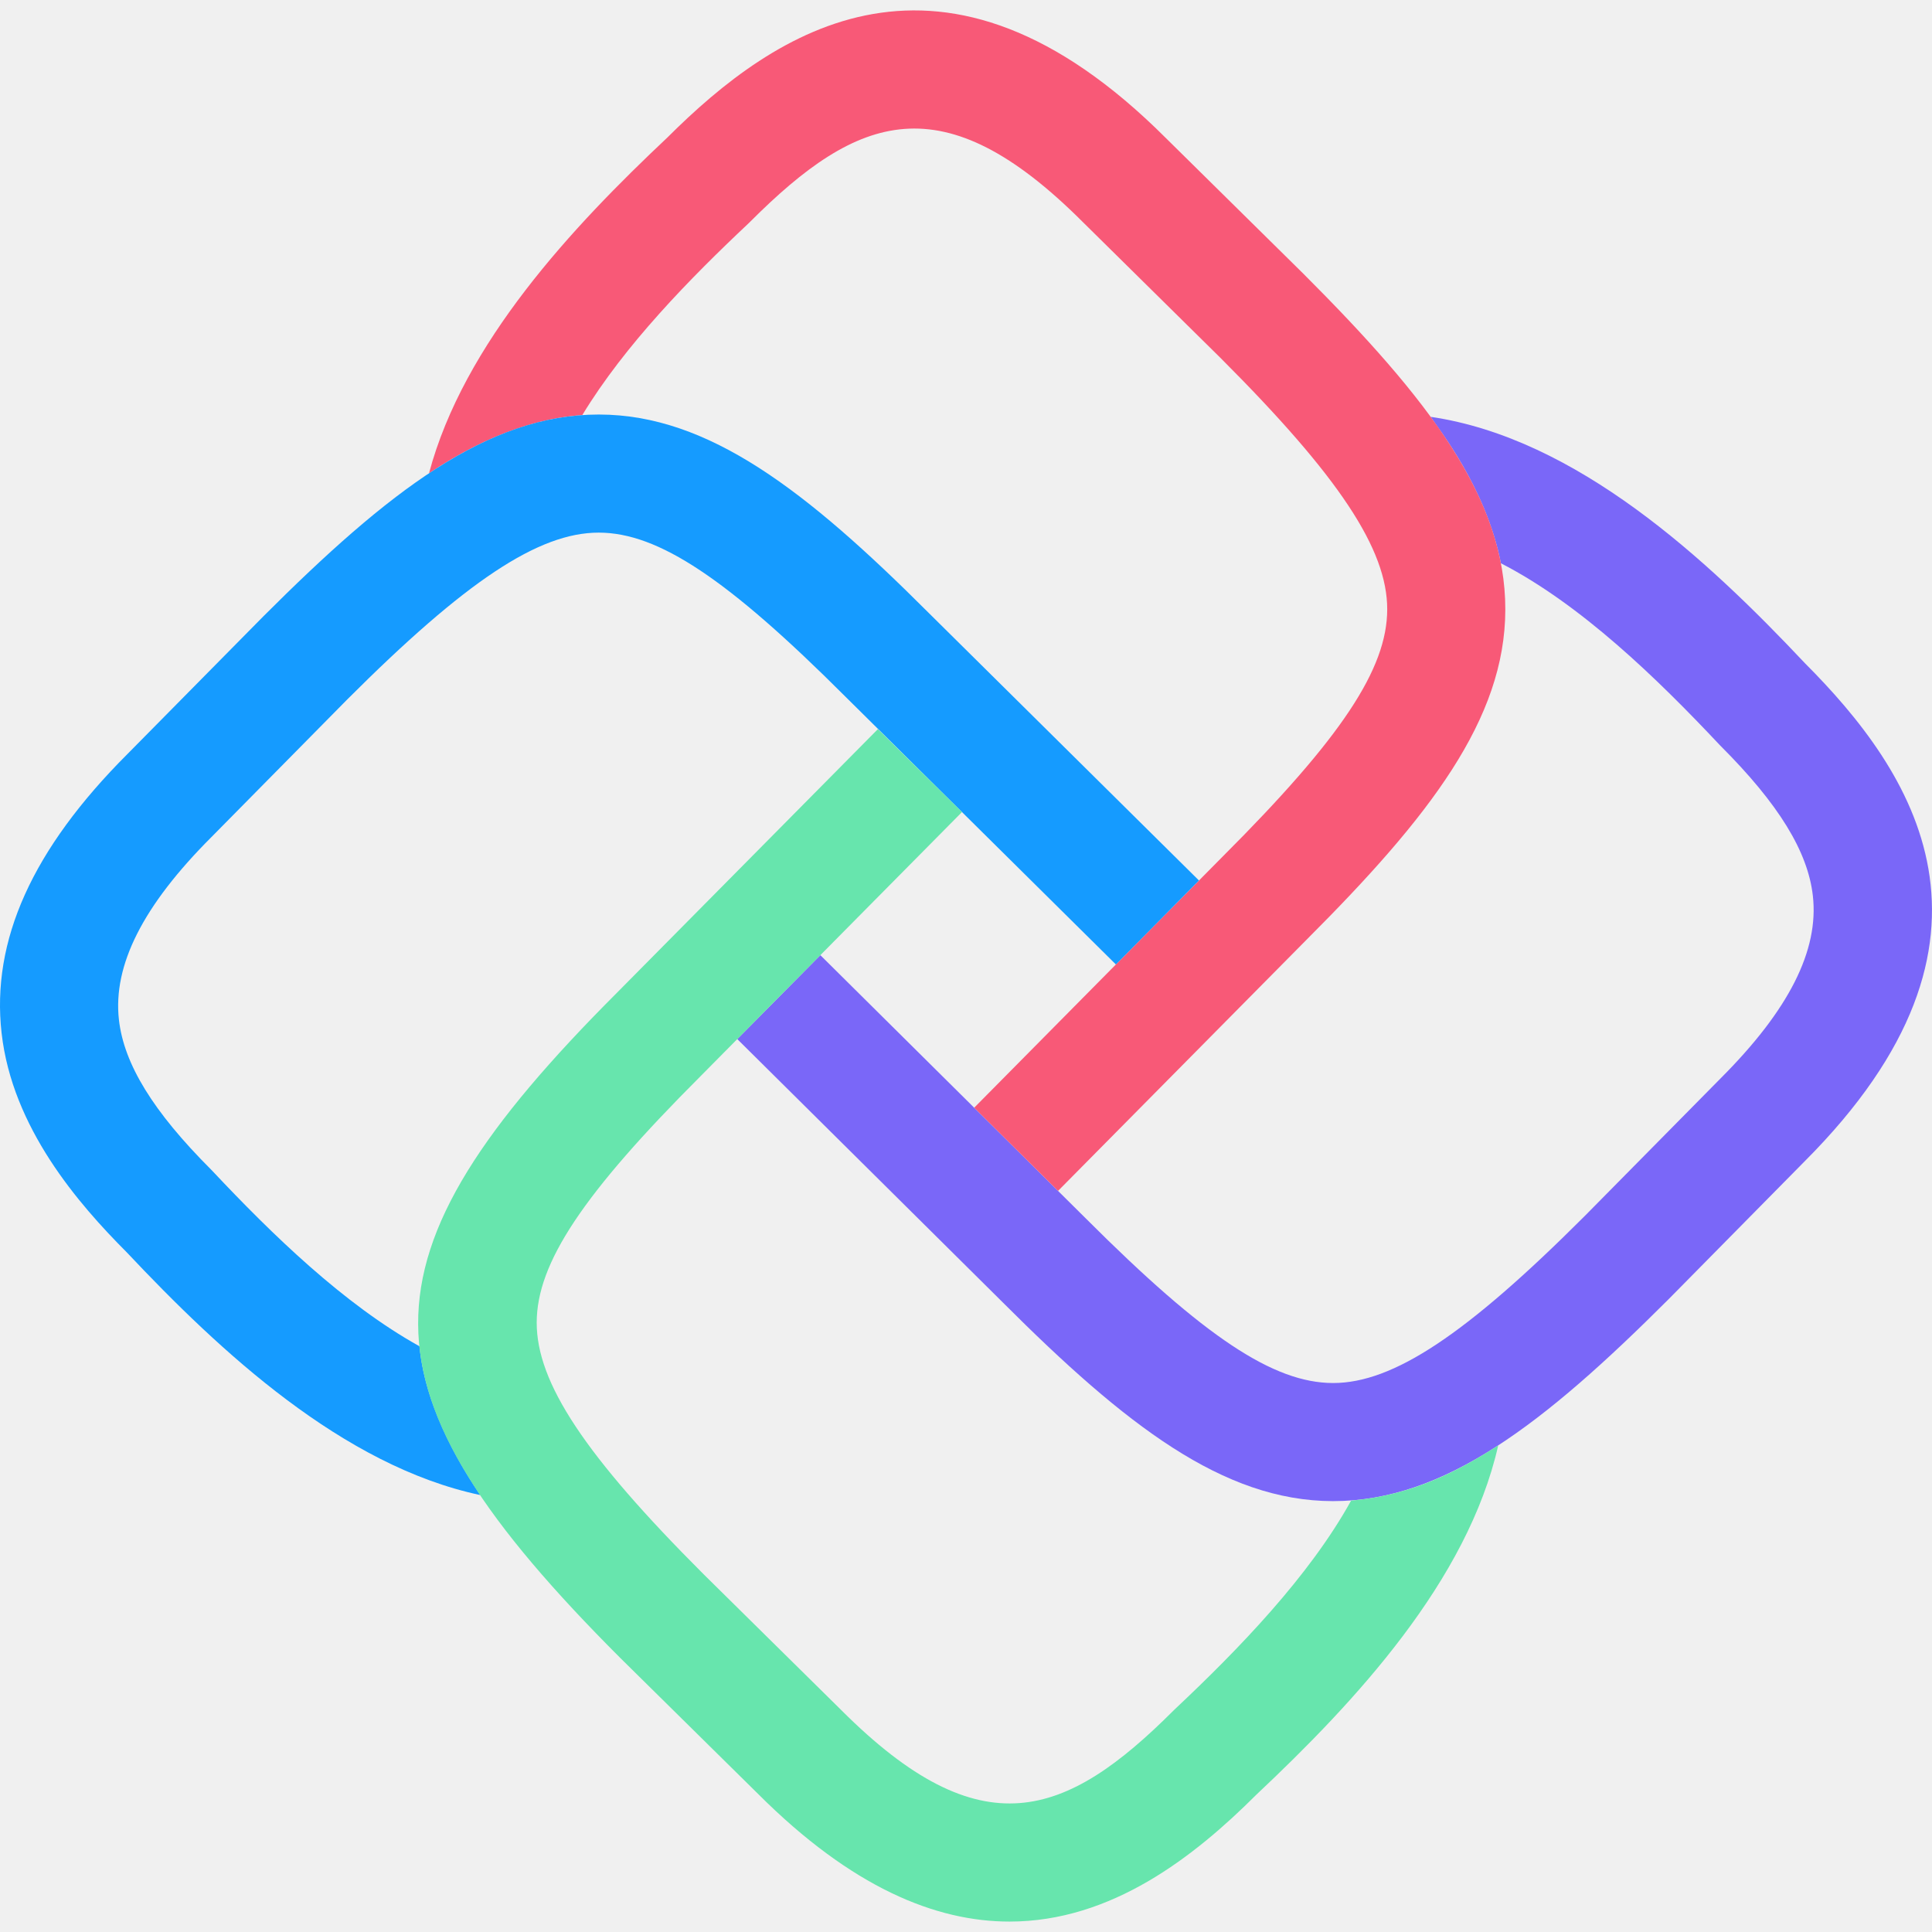
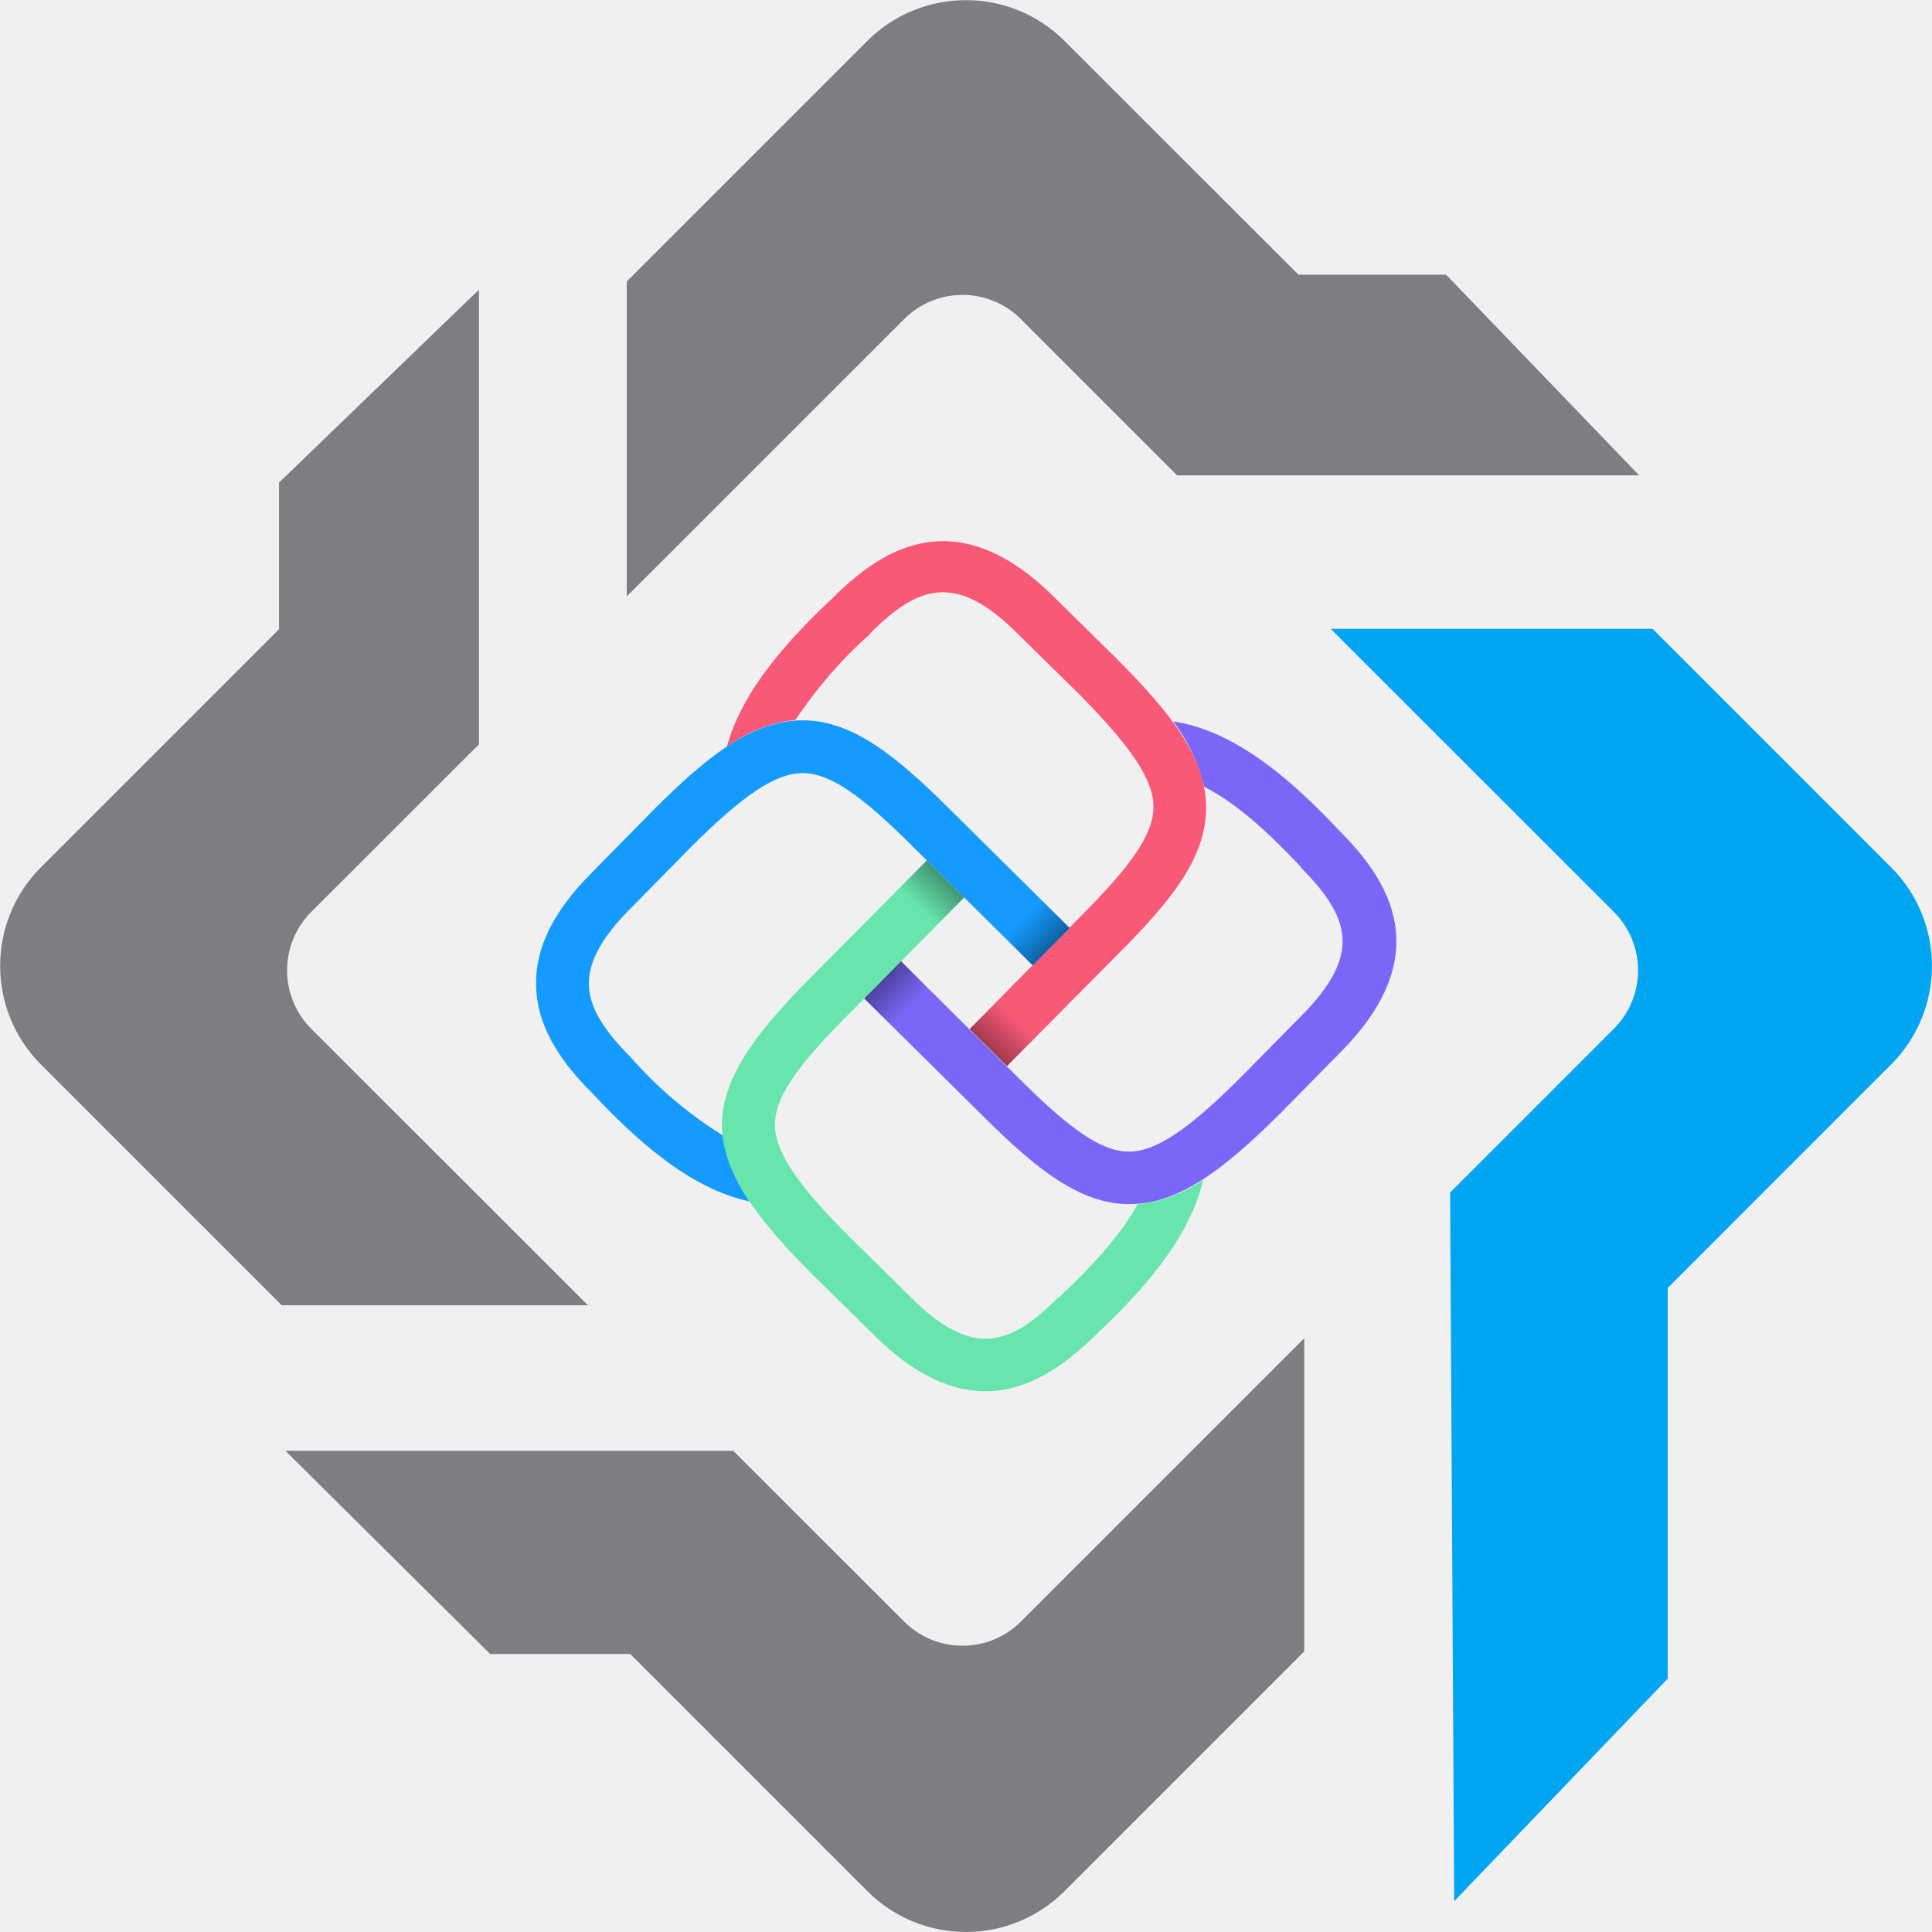
- <svg xmlns="http://www.w3.org/2000/svg" xmlns:xlink="http://www.w3.org/1999/xlink" width="450" height="450" viewBox="0 0 50.37 49.827" version="1.1" id="svg151">
-   <defs id="defs105">
-     <path id="aj28a0fd1a" d="M 1.738,0.156 3.927,2.323 2.347,3.919 0.101,1.81 Z" />
-     <path id="fdje57jgic" d="M 2.201,0.066 3.855,1.703 1.69,3.894 0.093,2.311 Z" />
-     <path id="6bg72xwlze" d="M 2.398,0.044 3.994,1.624 1.886,3.869 0.232,2.232 Z" />
-     <path id="eaqjnja8wg" d="M 1.736,0.023 3.981,2.132 2.344,3.786 0.156,1.619 Z" />
+ <svg xmlns="http://www.w3.org/2000/svg" xmlns:xlink="http://www.w3.org/1999/xlink" viewBox="0 0 188.75 188.75">
+   <defs>
+     <style>.cls-1{isolation:isolate;}.cls-2{fill:#7e7d82;}.cls-3{fill:#00a5f1;}.cls-4{fill:#7a67f8;}.cls-5{fill:#f85977;}.cls-6{fill:#159bff;}.cls-7{fill:#67e5ad;}.cls-10,.cls-11,.cls-8,.cls-9{fill-opacity:0.4;mix-blend-mode:multiply;}.cls-8{fill:url(#linear-gradient);}.cls-9{fill:url(#linear-gradient-2);}.cls-10{fill:url(#linear-gradient-3);}.cls-11{fill:url(#linear-gradient-4);}</style>
+     <linearGradient id="linear-gradient" x1="5203.66" y1="-780" x2="5207.08" y2="-783.61" gradientTransform="translate(5296.06 -694.22) rotate(180)" gradientUnits="userSpaceOnUse">
+       <stop offset="0" stop-opacity="0.9" />
+       <stop offset="0.79" stop-opacity="0" />
+     </linearGradient>
+     <linearGradient id="linear-gradient-2" x1="3721.6" y1="-7826.75" x2="3725.03" y2="-7830.36" gradientTransform="translate(7929.53 3814.11) rotate(-90)" xlink:href="#linear-gradient" />
+     <linearGradient id="linear-gradient-3" x1="-1830.48" y1="656.51" x2="-1827.06" y2="652.9" gradientTransform="translate(742.65 1926.18) rotate(90)" xlink:href="#linear-gradient" />
+     <linearGradient id="linear-gradient-4" x1="-3285.32" y1="-6402.78" x2="-3281.89" y2="-6406.39" gradientTransform="translate(3381.84 6505.21)" xlink:href="#linear-gradient" />
  </defs>
-   <g fill="none" fill-rule="evenodd" id="g149" transform="translate(-2.9304427e-4,-1.6465461e-4)">
-     <g id="g147">
-       <g id="g145">
-         <path fill="#7a67f8" d="M 34.758,38.865 H 34.746 C 31.892,38.86 29.342,36.882 26.152,33.692 l -6.93,-6.873 2.166,-2.188 6.937,6.88 c 3.075,3.074 4.876,4.272 6.427,4.275 h 0.005 c 1.567,0 3.467,-1.262 6.558,-4.353 l 3.541,-3.587 c 1.784,-1.784 2.57,-3.34 2.408,-4.762 -0.13,-1.156 -0.894,-2.397 -2.401,-3.904 L 44.83,19.146 C 43.202,17.414 41.211,15.483 39.131,14.414 38.745,12.437 37.48,10.881 37.3,10.596 c 3.803,0.559 7.197,3.703 9.758,6.424 2.788,2.794 5.803,7.176 -0.018,12.996 l -3.54,3.588 c -3.251,3.25 -5.844,5.261 -8.742,5.261" id="path107" />
-         <path fill="#f85977" d="m 25.399,28.608 6.492,-6.562 c 3.076,-3.076 4.274,-4.877 4.276,-6.428 0.004,-1.567 -1.257,-3.469 -4.352,-6.563 L 28.228,5.515 C 24.58,1.867 22.369,2.699 19.561,5.507 L 19.528,5.54 c -1.54,1.448 -3.237,3.182 -4.346,5.01 -1.031,0.073 -2.361,0.424 -3.997,1.518 0.906,-3.397 3.737,-6.422 6.216,-8.755 2.794,-2.789 7.177,-5.804 12.997,0.017 l 3.588,3.54 c 3.255,3.256 5.266,5.851 5.26,8.754 -0.005,2.854 -1.982,5.404 -5.172,8.594 l -6.489,6.559 z" id="path109" />
-         <path fill="#159bff" d="M 12.522,38.707 C 8.939,37.946 5.746,34.972 3.308,32.382 2.035,31.106 0.321,29.13 0.042,26.663 c -0.274,-2.414 0.8,-4.795 3.283,-7.278 l 3.542,-3.588 c 3.25,-3.25 5.843,-5.261 8.74,-5.261 h 0.013 c 2.854,0.005 5.404,1.983 8.593,5.172 l 7.046,6.976 -2.165,2.19 -7.053,-6.983 c -3.076,-3.076 -4.876,-4.273 -6.427,-4.276 h -0.006 c -1.566,0 -3.466,1.261 -6.557,4.352 L 5.51,21.555 c -1.784,1.784 -2.57,3.34 -2.409,4.762 0.131,1.156 0.894,2.396 2.402,3.904 l 0.033,0.034 c 1.55,1.649 3.43,3.479 5.401,4.573 0.168,1.739 1.2,3.297 1.585,3.88" id="path111" />
-         <path fill="#67e5ad" d="m 26.32,49.827 c -1.925,0 -4.114,-0.886 -6.557,-3.33 l -3.588,-3.54 C 9.167,35.949 9.151,32.546 16.086,25.61 l 6.802,-6.872 2.193,2.162 -6.812,6.882 c -3.076,3.076 -4.273,4.877 -4.276,6.427 -0.003,1.568 1.258,3.47 4.352,6.563 l 3.588,3.541 c 3.646,3.647 5.858,2.816 8.666,0.008 l 0.034,-0.033 c 1.654,-1.555 3.5,-3.46 4.593,-5.437 1.661,-0.14 2.9,-0.841 3.835,-1.438 -0.8,3.537 -3.738,6.69 -6.302,9.102 -1.62,1.618 -3.777,3.312 -6.439,3.312" id="path113" />
-         <g transform="translate(21.154,18.577)" id="g120">
-           <mask id="8jptpqrneb" fill="#ffffff">
-             <use xlink:href="#aj28a0fd1a" id="use115" />
-           </mask>
-           <path d="M 0.101,1.81 1.738,0.156 3.927,2.323 2.347,3.919 Z" mask="url(#8jptpqrneb)" id="path118" />
-         </g>
-         <g transform="translate(27.404,20.981)" id="g127">
-           <mask id="b2iljpfwbd" fill="#ffffff">
-             <use xlink:href="#fdje57jgic" id="use122" />
-           </mask>
-           <path d="M 2.201,0.066 3.855,1.703 1.69,3.894 0.093,2.311 Z" mask="url(#b2iljpfwbd)" id="path125" />
-         </g>
-         <g transform="translate(18.99,24.587)" id="g134">
-           <mask id="gj70tyfpnf" fill="#ffffff">
-             <use xlink:href="#6bg72xwlze" id="use129" />
-           </mask>
-           <path d="M 1.886,3.869 0.232,2.232 2.398,0.044 3.994,1.624 Z" mask="url(#gj70tyfpnf)" id="path132" />
-         </g>
-         <g transform="translate(25.24,26.99)" id="g141">
-           <mask id="z7vhvduckh" fill="#ffffff">
-             <use xlink:href="#eaqjnja8wg" id="use136" />
-           </mask>
-           <path d="M 3.981,2.132 2.344,3.786 0.156,1.619 1.736,0.023 Z" mask="url(#z7vhvduckh)" id="path139" />
+   <g class="cls-1">
+     <g id="Layer_2" data-name="Layer 2">
+       <g id="Layer_2-2" data-name="Layer 2">
+         <path class="cls-2" d="M99.74,31.18,115,46.44l45.14,0L141.28,26.84H126.86L104,4A13.64,13.64,0,0,0,84.73,4l-23.5,23.5V58.27l27.1-27.09A8.05,8.05,0,0,1,99.74,31.18Z" />
+         <path class="cls-2" d="M30.41,100.51a8.08,8.08,0,0,1,0-11.42L46.79,72.72V28.3L27.26,47.15V61.47L4,84.73A13.64,13.64,0,0,0,4,104l23.52,23.52H57.44Z" />
+         <path class="cls-2" d="M88.33,158.42,71.64,141.74H27.89l20,19.85H61.57l23.16,23.16a13.62,13.62,0,0,0,19.28,0l23.41-23.41v-30.6L99.74,158.42A8.07,8.07,0,0,1,88.33,158.42Z" />
+         <path class="cls-3" d="M184.75,84.73l-23.3-23.3H130l27.67,27.66a8.08,8.08,0,0,1,0,11.42l-16,16,.4,69.23L162.93,164V125.83L184.75,104A13.62,13.62,0,0,0,184.75,84.73Z" />
+         <g id="UNO_Symbol">
+           <path class="cls-4" d="M110.34,117.64h0c-4.76,0-9-3.31-14.33-8.63L84.43,97.55,88,93.9l11.57,11.48c5.13,5.12,8.13,7.12,10.72,7.13h0c2.61,0,5.78-2.11,10.93-7.26l5.91-6c3-3,4.29-5.57,4-7.94-.22-1.93-1.49-4-4-6.51l0-.06c-2.72-2.88-6-6.11-9.51-7.89a17,17,0,0,0-3-6.37c6.34.94,12,6.18,16.27,10.72,4.65,4.66,9.68,12,0,21.67l-5.9,6C119.5,114.29,115.17,117.64,110.34,117.64Z" />
+           <path class="cls-5" d="M94.73,100.54l10.83-11c5.13-5.13,7.13-8.13,7.13-10.72s-2.1-5.79-7.26-11l-6-5.9c-6.08-6.08-9.77-4.7-14.46,0l0,.05a42.84,42.84,0,0,0-7.25,8.36A13.55,13.55,0,0,0,71,73c1.51-5.67,6.24-10.71,10.37-14.6,4.66-4.65,12-9.68,21.68,0l6,5.91c5.43,5.43,8.78,9.76,8.78,14.6s-3.31,9-8.63,14.33L98.38,104.15Z" />
+           <path class="cls-6" d="M73.25,117.38c-6-1.27-11.3-6.23-15.36-10.55-2.13-2.13-5-5.42-5.45-9.54s1.33-8,5.48-12.14l5.9-6c5.42-5.42,9.75-8.78,14.58-8.78h0c4.76,0,9,3.31,14.33,8.63L104.5,90.66l-3.61,3.65L89.13,82.66C84,77.53,81,75.53,78.41,75.53h0c-2.61,0-5.78,2.1-10.94,7.26l-5.9,6c-3,3-4.29,5.57-4,7.94.22,1.93,1.49,4,4,6.51l.05.06a40.47,40.47,0,0,0,9,7.63A15.05,15.05,0,0,0,73.25,117.38Z" />
+           <path class="cls-7" d="M96.27,135.92c-3.21,0-6.87-1.47-10.94-5.55l-6-5.9c-11.69-11.69-11.72-17.37-.15-28.94L90.54,84.07l3.66,3.61L82.84,99.16c-5.13,5.13-7.13,8.13-7.13,10.72s2.1,5.78,7.26,10.94l6,5.91c6.08,6.08,9.77,4.69,14.45,0l.06,0c2.76-2.6,5.84-5.77,7.66-9.07a13.91,13.91,0,0,0,6.4-2.4c-1.34,5.9-6.24,11.16-10.51,15.18C104.3,133.1,100.71,135.92,96.27,135.92Z" />
+           <polygon class="cls-8" points="87.82 86.83 90.55 84.07 94.2 87.68 91.56 90.34 87.82 86.83" />
+           <polygon class="cls-9" points="101.75 87.92 104.5 90.66 100.89 94.31 98.23 91.67 101.75 87.92" />
+           <polygon class="cls-10" points="87.19 100.28 84.43 97.55 88.04 93.9 90.7 96.54 87.19 100.28" />
+           <polygon class="cls-11" points="101.11 101.39 98.38 104.15 94.73 100.54 97.36 97.88 101.11 101.39" />
        </g>
      </g>
    </g>
  </g>
</svg>
